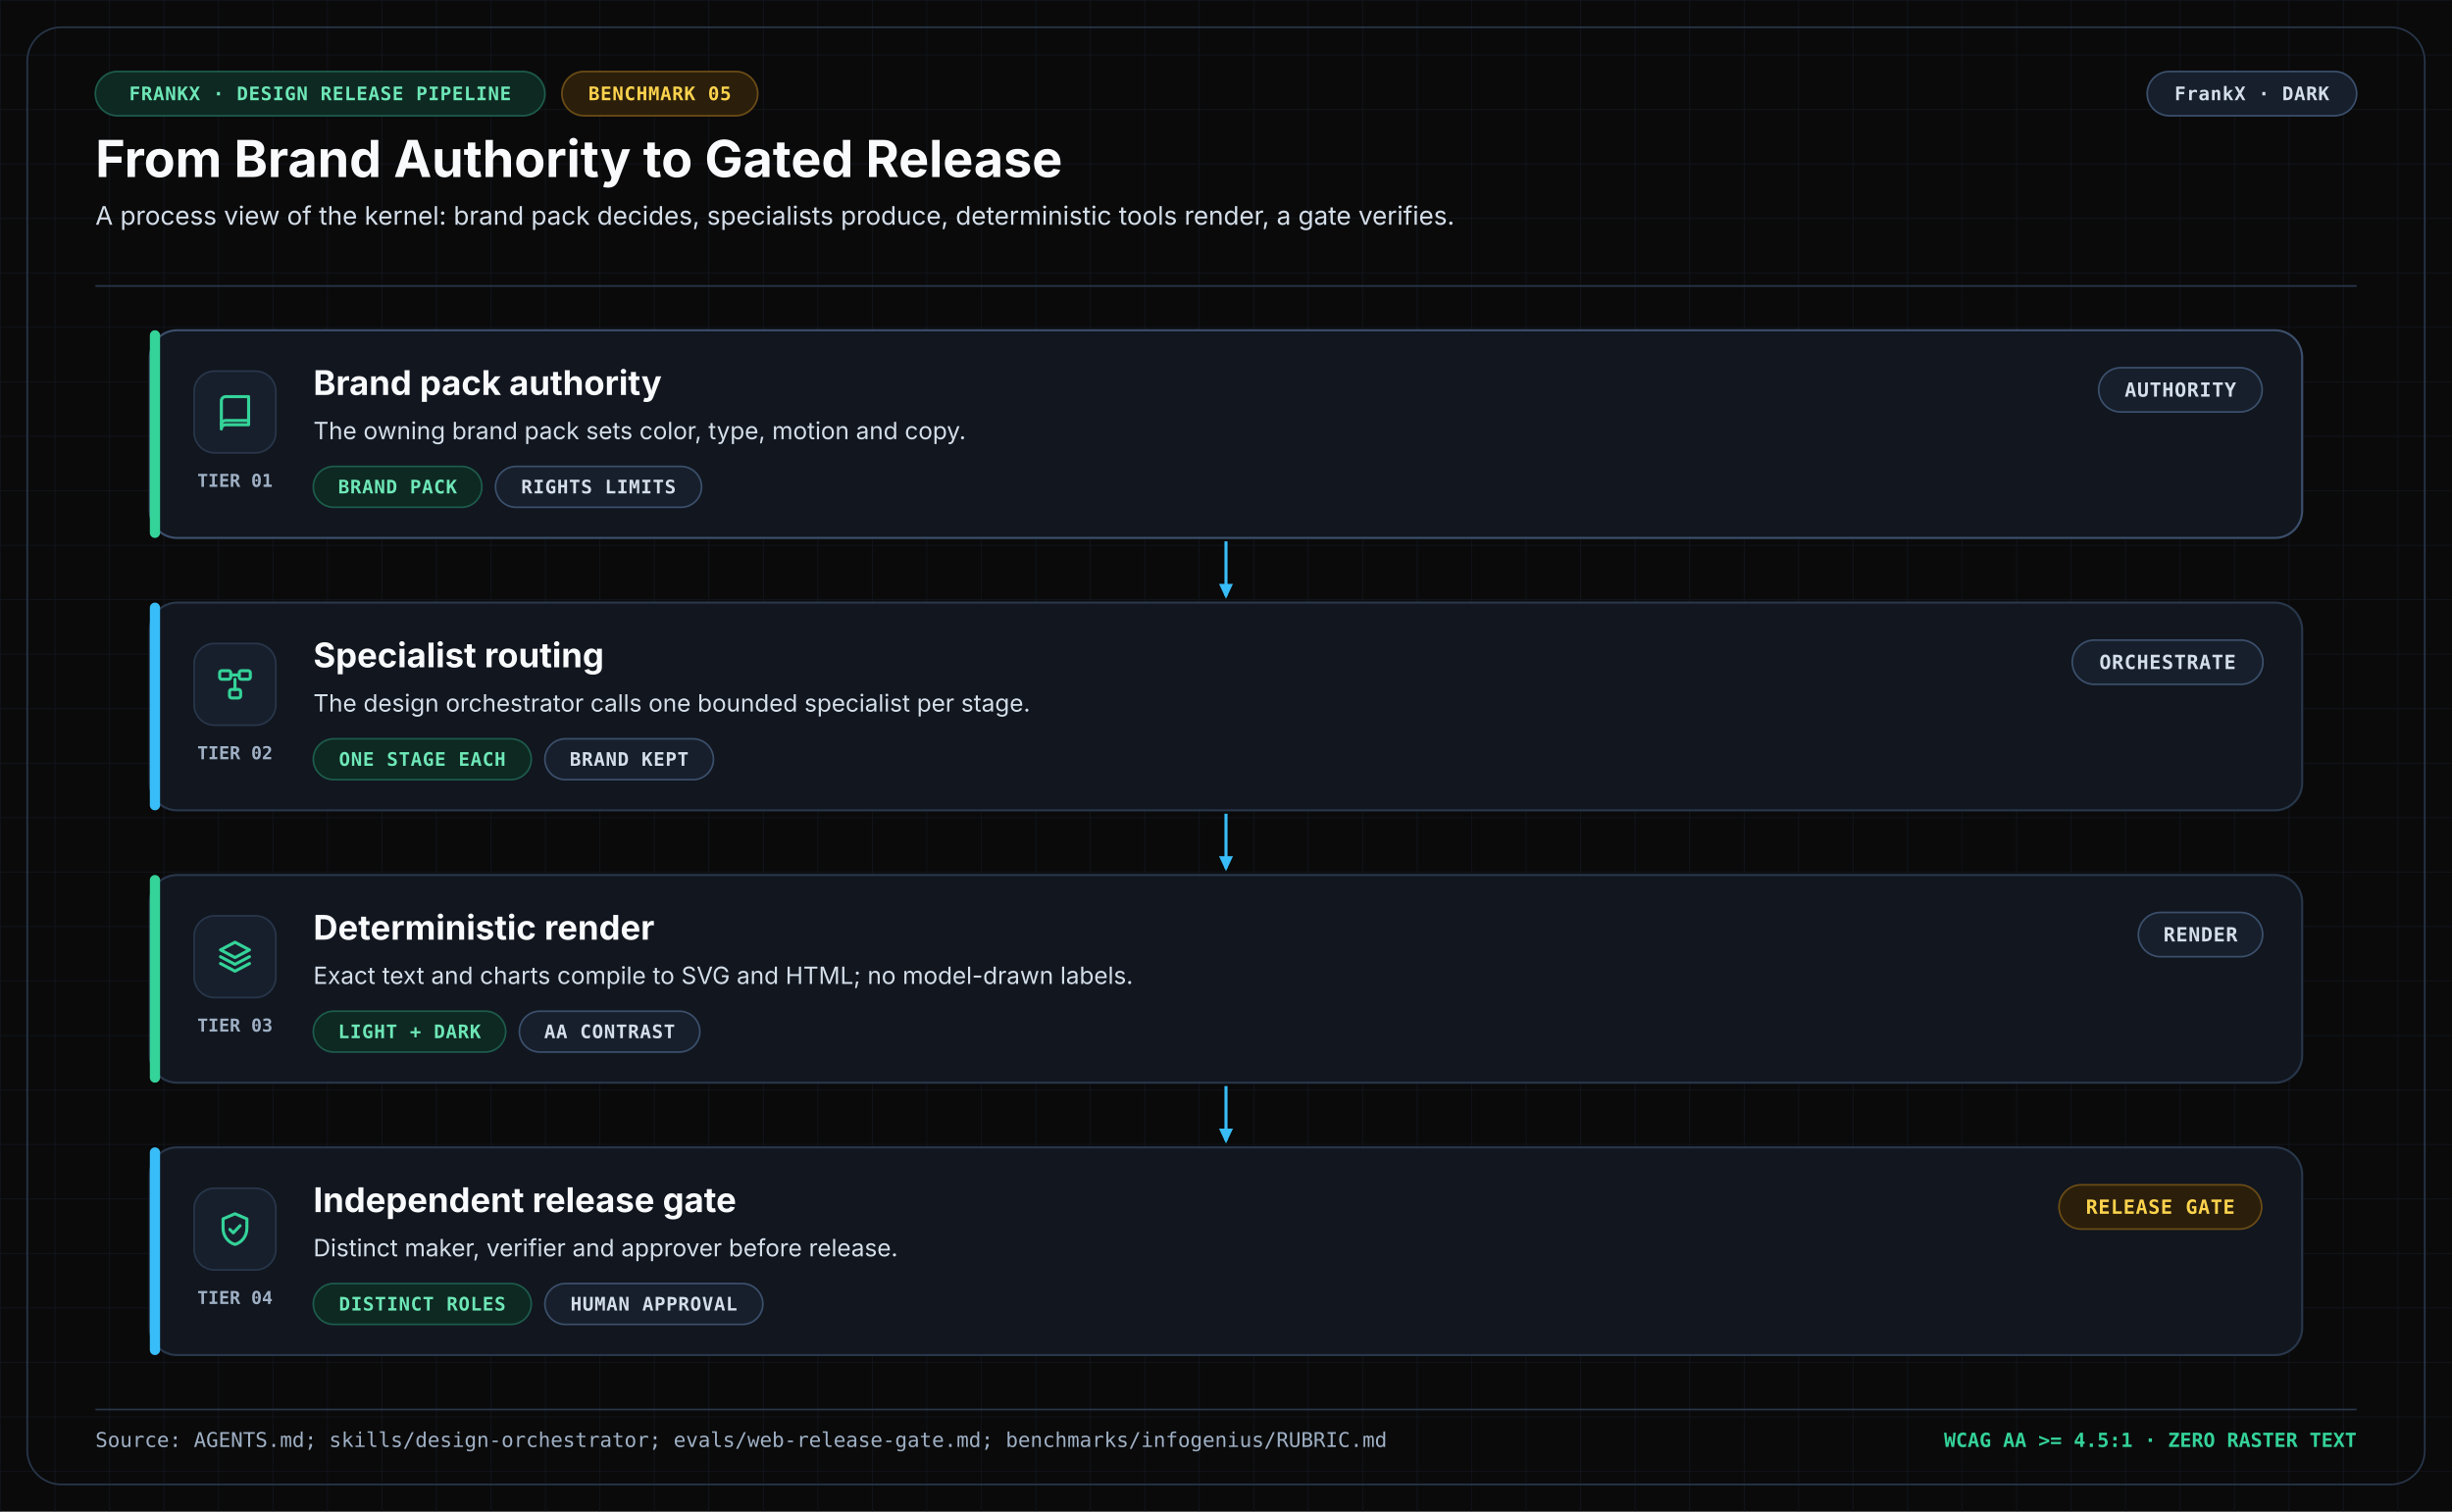
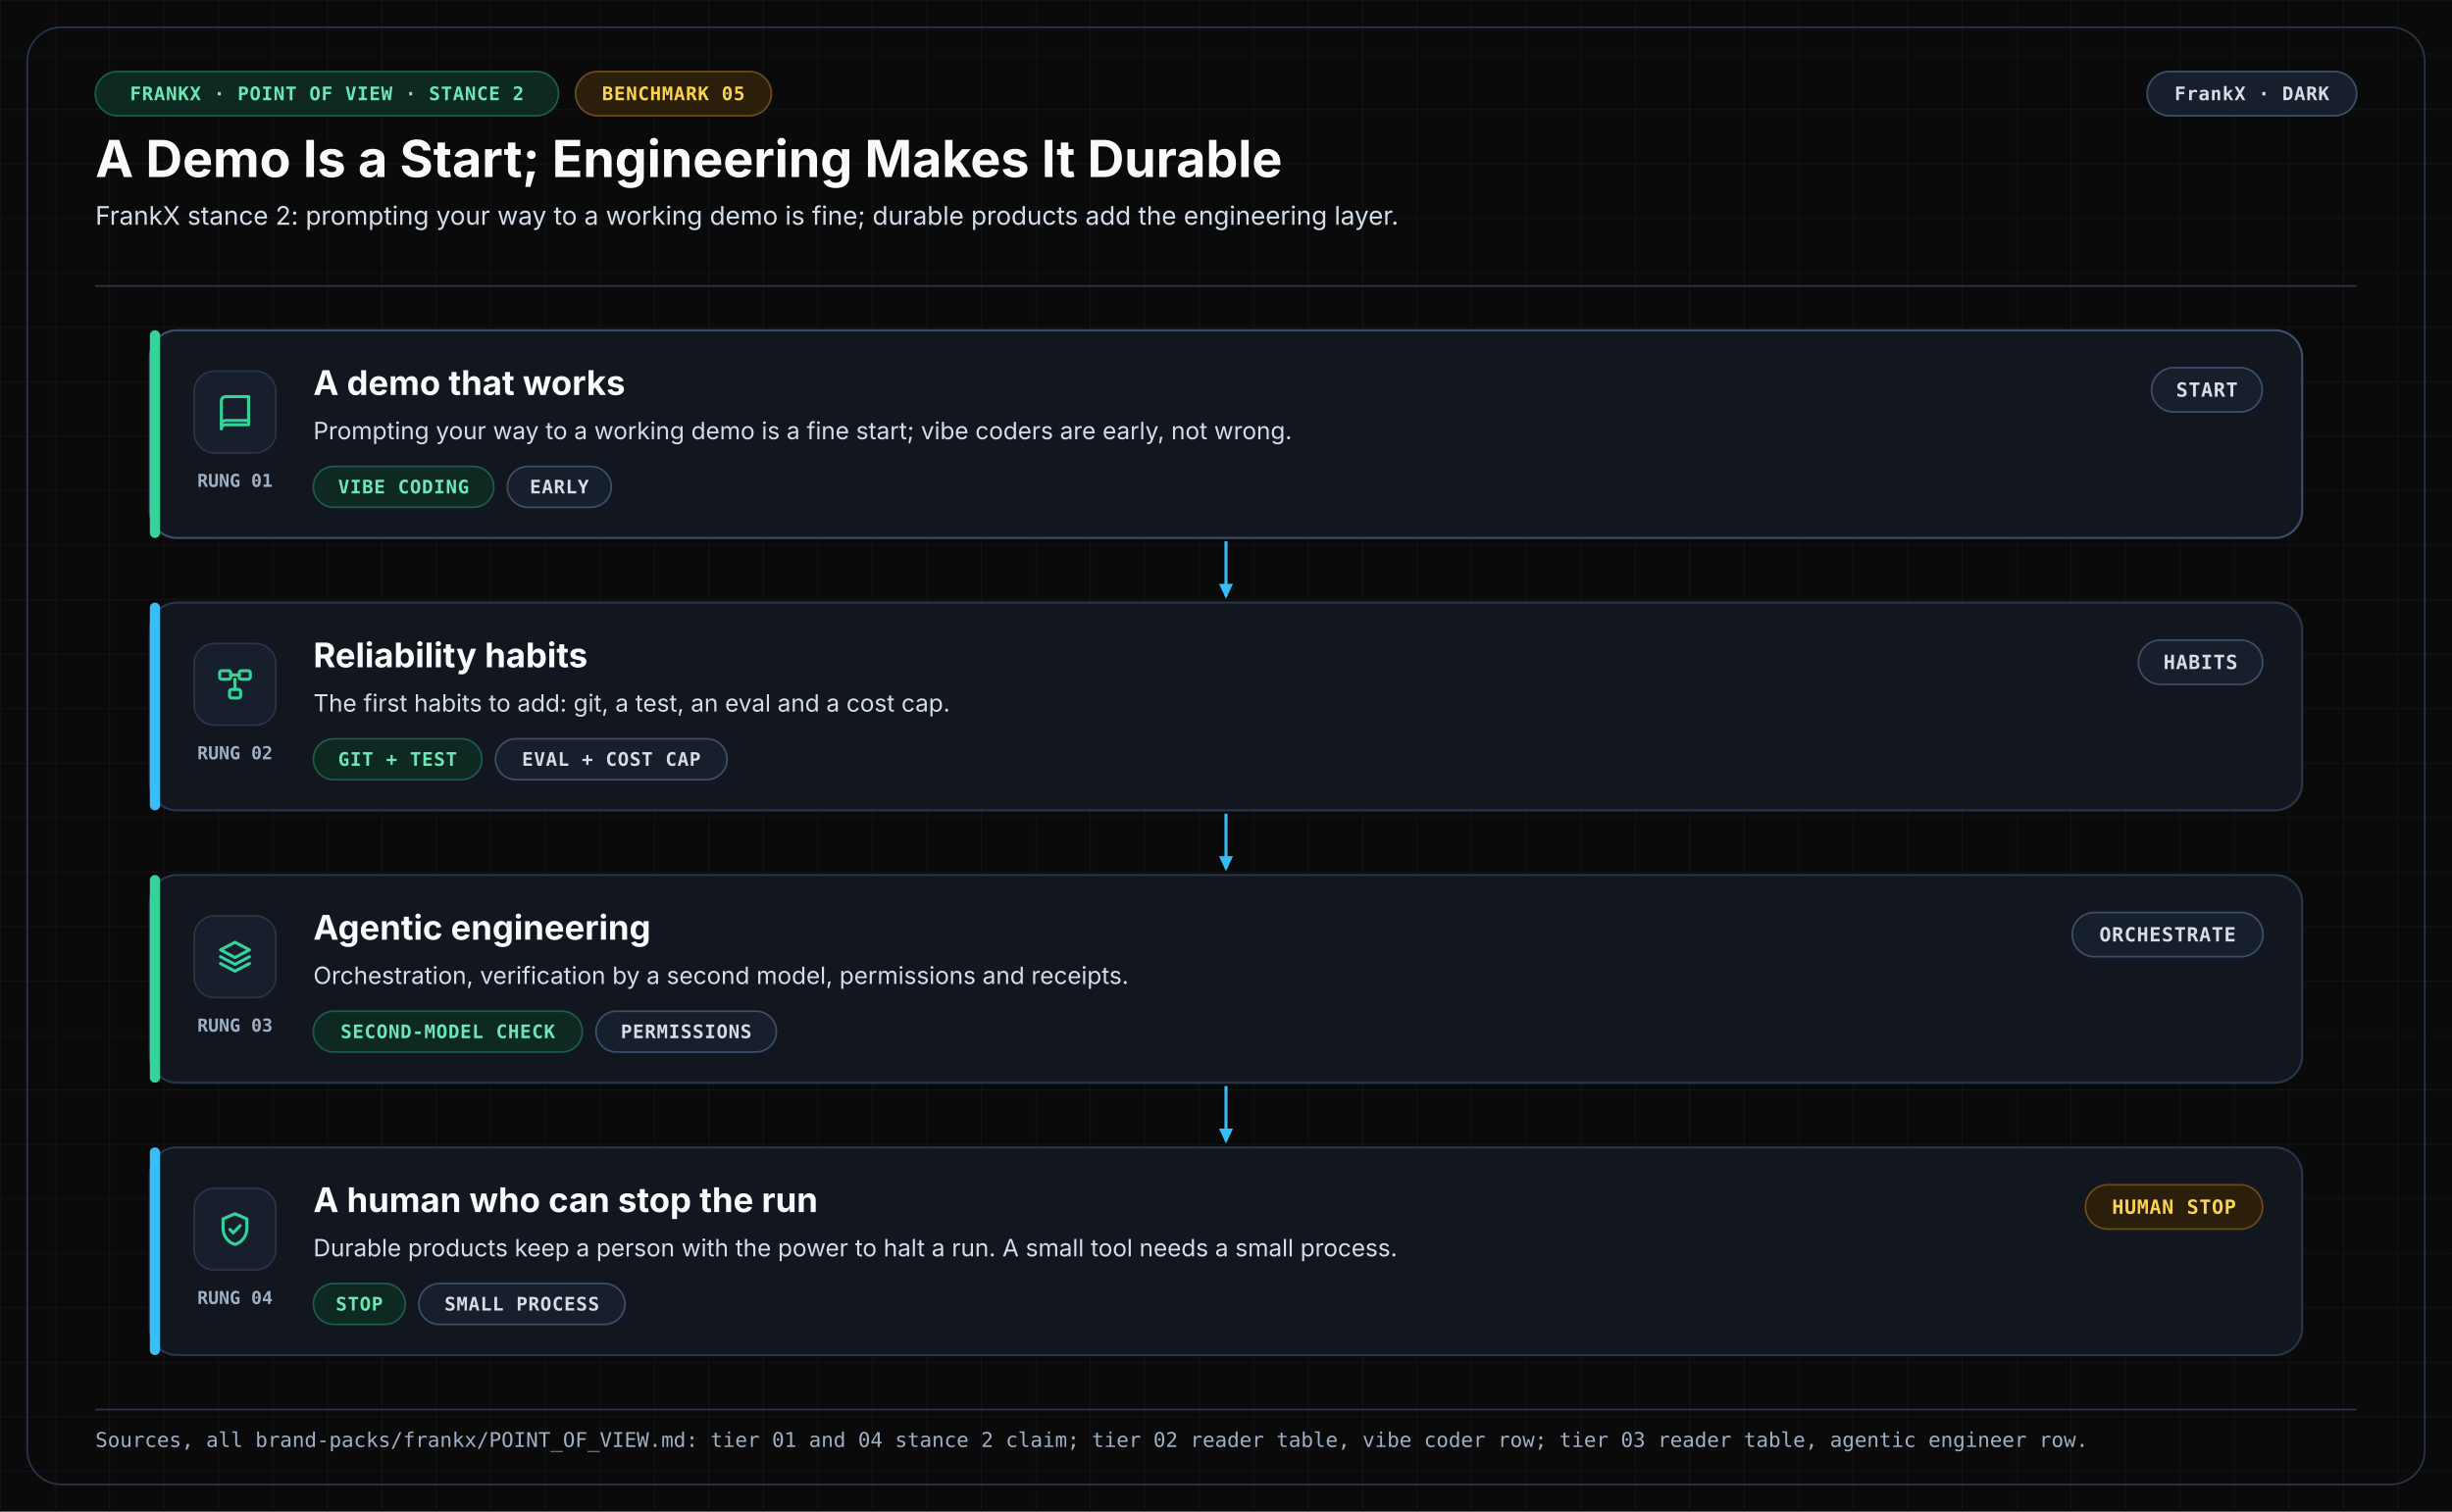
<svg xmlns="http://www.w3.org/2000/svg" viewBox="0 0 1440 888" width="1440" height="888" role="img" aria-labelledby="title-ig-05-frankx-advanced-ai-architecture-dark desc-ig-05-frankx-advanced-ai-architecture-dark" data-brand="frankx" data-archetype="stack-tiers" data-theme="dark">
  <defs>
    <linearGradient id="bg-grad-ig-05-frankx-advanced-ai-architecture-dark" x1="0" y1="0" x2="1" y2="1">
      <stop offset="0%" stop-color="#0A0A0B" />
      <stop offset="100%" stop-color="#0F141C" />
    </linearGradient>
    <pattern id="grid-ig-05-frankx-advanced-ai-architecture-dark" width="32" height="32" patternUnits="userSpaceOnUse">
      <path d="M 32 0 L 0 0 0 32" fill="none" stroke="#182230" stroke-width="0.75" />
    </pattern>
    <marker id="arrow-ig-05-frankx-advanced-ai-architecture-dark" viewBox="0 0 10 10" refX="7" refY="5" markerWidth="6.5" markerHeight="6.5" orient="auto-start-reverse">
      <path d="M 1 1.5 L 8.5 5 L 1 8.5 z" fill="#38BDF8" />
    </marker>
  </defs>
  <rect x="0" y="0" width="1440" height="888" fill="#0A0A0B" />
  <rect x="0" y="0" width="1440" height="888" fill="url(#grid-ig-05-frankx-advanced-ai-architecture-dark)" opacity="0.55" />
  <rect x="16" y="16" width="1408" height="856" rx="20" fill="none" stroke="#28364A" stroke-width="1" />
-   <rect x="56" y="42" width="264" height="26" rx="13" fill="#0D2922" stroke="#1D5B4B" stroke-width="1" />
-   <text x="188" y="58.85" fill="#6EE7B7" font-family="'JetBrains Mono', 'IBM Plex Mono', ui-monospace, SFMono-Regular, monospace" font-size="11" font-weight="600" letter-spacing="0.4" text-anchor="middle">FRANKX · DESIGN RELEASE PIPELINE</text>
-   <rect x="330" y="42" width="115" height="26" rx="13" fill="#2B1F0B" stroke="#6B4C16" stroke-width="1" />
-   <text x="387.5" y="58.85" fill="#FCD34D" font-family="'JetBrains Mono', 'IBM Plex Mono', ui-monospace, SFMono-Regular, monospace" font-size="11" font-weight="600" letter-spacing="0.4" text-anchor="middle">BENCHMARK 05</text>
+   <rect x="56" y="42" width="272" height="26" rx="13" fill="#0D2922" stroke="#1D5B4B" stroke-width="1" />
+   <text x="192" y="58.85" fill="#6EE7B7" font-family="'JetBrains Mono', 'IBM Plex Mono', ui-monospace, SFMono-Regular, monospace" font-size="11" font-weight="600" letter-spacing="0.4" text-anchor="middle">FRANKX · POINT OF VIEW · STANCE 2</text>
+   <rect x="338" y="42" width="115" height="26" rx="13" fill="#2B1F0B" stroke="#6B4C16" stroke-width="1" />
+   <text x="395.5" y="58.85" fill="#FCD34D" font-family="'JetBrains Mono', 'IBM Plex Mono', ui-monospace, SFMono-Regular, monospace" font-size="11" font-weight="600" letter-spacing="0.4" text-anchor="middle">BENCHMARK 05</text>
  <rect x="1261" y="42" width="123" height="26" rx="13" fill="#171F2C" stroke="#3B4F6B" stroke-width="1" />
  <text x="1322.5" y="58.85" fill="#D4DEE9" font-family="'JetBrains Mono', 'IBM Plex Mono', ui-monospace, SFMono-Regular, monospace" font-size="11" font-weight="600" letter-spacing="0.4" text-anchor="middle">FrankX · DARK</text>
-   <text x="56" y="104" fill="#F8FAFC" font-family="Inter, 'Segoe UI', system-ui, -apple-system, sans-serif" font-size="30" font-weight="700">From Brand Authority to Gated Release</text>
-   <text x="56" y="132" fill="#D4DEE9" font-family="Inter, 'Segoe UI', system-ui, -apple-system, sans-serif" font-size="15" font-weight="400">A process view of the kernel: brand pack decides, specialists produce, deterministic tools render, a gate verifies.</text>
+   <text x="56" y="104" fill="#F8FAFC" font-family="Inter, 'Segoe UI', system-ui, -apple-system, sans-serif" font-size="30" font-weight="700">A Demo Is a Start; Engineering Makes It Durable</text>
+   <text x="56" y="132" fill="#D4DEE9" font-family="Inter, 'Segoe UI', system-ui, -apple-system, sans-serif" font-size="15" font-weight="400">FrankX stance 2: prompting your way to a working demo is fine; durable products add the engineering layer.</text>
  <line x1="56" y1="168" x2="1384" y2="168" stroke="#28364A" stroke-width="1" />
  <line x1="56" y1="828" x2="1384" y2="828" stroke="#28364A" stroke-width="1" />
-   <text x="56" y="850" fill="#9FB0C4" font-family="'JetBrains Mono', 'IBM Plex Mono', ui-monospace, SFMono-Regular, monospace" font-size="12" font-weight="500">Source: AGENTS.md; skills/design-orchestrator; evals/web-release-gate.md; benchmarks/infogenius/RUBRIC.md</text>
-   <text x="1384" y="850" fill="#34D399" font-family="'JetBrains Mono', 'IBM Plex Mono', ui-monospace, SFMono-Regular, monospace" font-size="11.5" font-weight="600" text-anchor="end">WCAG AA &gt;= 4.5:1 · ZERO RASTER TEXT</text>
+   <text x="56" y="850" fill="#9FB0C4" font-family="'JetBrains Mono', 'IBM Plex Mono', ui-monospace, SFMono-Regular, monospace" font-size="12" font-weight="500">Sources, all brand-packs/frankx/POINT_OF_VIEW.md: tier 01 and 04 stance 2 claim; tier 02 reader table, vibe coder row; tier 03 reader table, agentic engineer row.</text>
  <rect x="88" y="194" width="1264" height="122" rx="16" fill="#11161F" stroke="#3B4F6B" stroke-width="1.25" />
  <rect x="88" y="194" width="6" height="122" rx="3" fill="#34D399" />
  <rect x="114" y="218" width="48" height="48" rx="12" fill="#171F2C" stroke="#28364A" stroke-width="1" />
  <g transform="translate(126, 230) scale(1)" width="24" height="24" fill="none" stroke="#34D399" stroke-width="1.8" stroke-linecap="round" stroke-linejoin="round">
    <path d="M4 5.5A2.5 2.5 0 0 1 6.5 3H20v16.5H6.5A2.5 2.5 0 0 0 4 22V5.5z" />
    <path d="M4 19.5A2.5 2.5 0 0 1 6.5 17H20" />
  </g>
-   <text x="138" y="286" fill="#9FB0C4" font-family="'JetBrains Mono', 'IBM Plex Mono', ui-monospace, SFMono-Regular, monospace" font-size="10.5" font-weight="700" text-anchor="middle">TIER 01</text>
-   <text x="184" y="232" fill="#F8FAFC" font-family="Inter, 'Segoe UI', system-ui, -apple-system, sans-serif" font-size="20" font-weight="700">Brand pack authority</text>
-   <text x="184" y="258" fill="#D4DEE9" font-family="Inter, 'Segoe UI', system-ui, -apple-system, sans-serif" font-size="14" font-weight="400">The owning brand pack sets color, type, motion and copy.</text>
-   <rect x="184" y="274" width="99" height="24" rx="12" fill="#0D2922" stroke="#1D5B4B" stroke-width="1" />
-   <text x="233.5" y="289.85" fill="#6EE7B7" font-family="'JetBrains Mono', 'IBM Plex Mono', ui-monospace, SFMono-Regular, monospace" font-size="11" font-weight="600" letter-spacing="0.4" text-anchor="middle">BRAND PACK</text>
-   <rect x="291" y="274" width="121" height="24" rx="12" fill="#171F2C" stroke="#3B4F6B" stroke-width="1" />
-   <text x="351.5" y="289.85" fill="#D4DEE9" font-family="'JetBrains Mono', 'IBM Plex Mono', ui-monospace, SFMono-Regular, monospace" font-size="11" font-weight="600" letter-spacing="0.4" text-anchor="middle">RIGHTS LIMITS</text>
-   <rect x="1232.51" y="216" width="96" height="26" rx="13" fill="#171F2C" stroke="#3B4F6B" stroke-width="1" />
-   <text x="1280.51" y="233.03" fill="#D4DEE9" font-family="'JetBrains Mono', 'IBM Plex Mono', ui-monospace, SFMono-Regular, monospace" font-size="11.5" font-weight="600" letter-spacing="0.4" text-anchor="middle">AUTHORITY</text>
+   <text x="138" y="286" fill="#9FB0C4" font-family="'JetBrains Mono', 'IBM Plex Mono', ui-monospace, SFMono-Regular, monospace" font-size="10.5" font-weight="700" text-anchor="middle">RUNG 01</text>
+   <text x="184" y="232" fill="#F8FAFC" font-family="Inter, 'Segoe UI', system-ui, -apple-system, sans-serif" font-size="20" font-weight="700">A demo that works</text>
+   <text x="184" y="258" fill="#D4DEE9" font-family="Inter, 'Segoe UI', system-ui, -apple-system, sans-serif" font-size="14" font-weight="400">Prompting your way to a working demo is a fine start; vibe coders are early, not wrong.</text>
+   <rect x="184" y="274" width="106" height="24" rx="12" fill="#0D2922" stroke="#1D5B4B" stroke-width="1" />
+   <text x="237" y="289.85" fill="#6EE7B7" font-family="'JetBrains Mono', 'IBM Plex Mono', ui-monospace, SFMono-Regular, monospace" font-size="11" font-weight="600" letter-spacing="0.4" text-anchor="middle">VIBE CODING</text>
+   <rect x="298" y="274" width="61" height="24" rx="12" fill="#171F2C" stroke="#3B4F6B" stroke-width="1" />
+   <text x="328.5" y="289.85" fill="#D4DEE9" font-family="'JetBrains Mono', 'IBM Plex Mono', ui-monospace, SFMono-Regular, monospace" font-size="11" font-weight="600" letter-spacing="0.4" text-anchor="middle">EARLY</text>
+   <rect x="1263.57" y="216" width="65" height="26" rx="13" fill="#171F2C" stroke="#3B4F6B" stroke-width="1" />
+   <text x="1296.07" y="233.03" fill="#D4DEE9" font-family="'JetBrains Mono', 'IBM Plex Mono', ui-monospace, SFMono-Regular, monospace" font-size="11.5" font-weight="600" letter-spacing="0.4" text-anchor="middle">START</text>
  <line x1="720" y1="318" x2="720" y2="350" stroke="#38BDF8" stroke-width="1.8" marker-end="url(#arrow-ig-05-frankx-advanced-ai-architecture-dark)" />
  <rect x="88" y="354" width="1264" height="122" rx="16" fill="#11161F" stroke="#28364A" stroke-width="1.25" />
  <rect x="88" y="354" width="6" height="122" rx="3" fill="#38BDF8" />
  <rect x="114" y="378" width="48" height="48" rx="12" fill="#171F2C" stroke="#28364A" stroke-width="1" />
  <g transform="translate(126, 390) scale(1)" width="24" height="24" fill="none" stroke="#34D399" stroke-width="1.8" stroke-linecap="round" stroke-linejoin="round">
    <rect x="3" y="4" width="6.5" height="5" rx="1.2" />
    <rect x="14.5" y="4" width="6.5" height="5" rx="1.2" />
    <rect x="8.8" y="15" width="6.5" height="5" rx="1.2" />
    <path d="M9.5 6.5h5M12 9v6" />
  </g>
-   <text x="138" y="446" fill="#9FB0C4" font-family="'JetBrains Mono', 'IBM Plex Mono', ui-monospace, SFMono-Regular, monospace" font-size="10.5" font-weight="700" text-anchor="middle">TIER 02</text>
-   <text x="184" y="392" fill="#F8FAFC" font-family="Inter, 'Segoe UI', system-ui, -apple-system, sans-serif" font-size="20" font-weight="700">Specialist routing</text>
-   <text x="184" y="418" fill="#D4DEE9" font-family="Inter, 'Segoe UI', system-ui, -apple-system, sans-serif" font-size="14" font-weight="400">The design orchestrator calls one bounded specialist per stage.</text>
-   <rect x="184" y="434" width="128" height="24" rx="12" fill="#0D2922" stroke="#1D5B4B" stroke-width="1" />
-   <text x="248" y="449.85" fill="#6EE7B7" font-family="'JetBrains Mono', 'IBM Plex Mono', ui-monospace, SFMono-Regular, monospace" font-size="11" font-weight="600" letter-spacing="0.4" text-anchor="middle">ONE STAGE EACH</text>
-   <rect x="320" y="434" width="99" height="24" rx="12" fill="#171F2C" stroke="#3B4F6B" stroke-width="1" />
-   <text x="369.5" y="449.85" fill="#D4DEE9" font-family="'JetBrains Mono', 'IBM Plex Mono', ui-monospace, SFMono-Regular, monospace" font-size="11" font-weight="600" letter-spacing="0.4" text-anchor="middle">BRAND KEPT</text>
-   <rect x="1216.98" y="376" width="112" height="26" rx="13" fill="#171F2C" stroke="#3B4F6B" stroke-width="1" />
-   <text x="1272.98" y="393.02" fill="#D4DEE9" font-family="'JetBrains Mono', 'IBM Plex Mono', ui-monospace, SFMono-Regular, monospace" font-size="11.5" font-weight="600" letter-spacing="0.4" text-anchor="middle">ORCHESTRATE</text>
+   <text x="138" y="446" fill="#9FB0C4" font-family="'JetBrains Mono', 'IBM Plex Mono', ui-monospace, SFMono-Regular, monospace" font-size="10.5" font-weight="700" text-anchor="middle">RUNG 02</text>
+   <text x="184" y="392" fill="#F8FAFC" font-family="Inter, 'Segoe UI', system-ui, -apple-system, sans-serif" font-size="20" font-weight="700">Reliability habits</text>
+   <text x="184" y="418" fill="#D4DEE9" font-family="Inter, 'Segoe UI', system-ui, -apple-system, sans-serif" font-size="14" font-weight="400">The first habits to add: git, a test, an eval and a cost cap.</text>
+   <rect x="184" y="434" width="99" height="24" rx="12" fill="#0D2922" stroke="#1D5B4B" stroke-width="1" />
+   <text x="233.5" y="449.85" fill="#6EE7B7" font-family="'JetBrains Mono', 'IBM Plex Mono', ui-monospace, SFMono-Regular, monospace" font-size="11" font-weight="600" letter-spacing="0.4" text-anchor="middle">GIT + TEST</text>
+   <rect x="291" y="434" width="136" height="24" rx="12" fill="#171F2C" stroke="#3B4F6B" stroke-width="1" />
+   <text x="359" y="449.85" fill="#D4DEE9" font-family="'JetBrains Mono', 'IBM Plex Mono', ui-monospace, SFMono-Regular, monospace" font-size="11" font-weight="600" letter-spacing="0.4" text-anchor="middle">EVAL + COST CAP</text>
+   <rect x="1255.81" y="376" width="73" height="26" rx="13" fill="#171F2C" stroke="#3B4F6B" stroke-width="1" />
+   <text x="1292.31" y="393.02" fill="#D4DEE9" font-family="'JetBrains Mono', 'IBM Plex Mono', ui-monospace, SFMono-Regular, monospace" font-size="11.5" font-weight="600" letter-spacing="0.4" text-anchor="middle">HABITS</text>
  <line x1="720" y1="478" x2="720" y2="510" stroke="#38BDF8" stroke-width="1.8" marker-end="url(#arrow-ig-05-frankx-advanced-ai-architecture-dark)" />
  <rect x="88" y="514" width="1264" height="122" rx="16" fill="#11161F" stroke="#28364A" stroke-width="1.25" />
  <rect x="88" y="514" width="6" height="122" rx="3" fill="#34D399" />
  <rect x="114" y="538" width="48" height="48" rx="12" fill="#171F2C" stroke="#28364A" stroke-width="1" />
  <g transform="translate(126, 550) scale(1)" width="24" height="24" fill="none" stroke="#34D399" stroke-width="1.8" stroke-linecap="round" stroke-linejoin="round">
    <path d="M12 3.5L20.5 8L12 12.5L3.5 8L12 3.5Z" />
    <path d="M3.5 12L12 16.5L20.5 12" />
    <path d="M3.5 16L12 20.5L20.5 16" />
  </g>
-   <text x="138" y="606" fill="#9FB0C4" font-family="'JetBrains Mono', 'IBM Plex Mono', ui-monospace, SFMono-Regular, monospace" font-size="10.5" font-weight="700" text-anchor="middle">TIER 03</text>
-   <text x="184" y="552" fill="#F8FAFC" font-family="Inter, 'Segoe UI', system-ui, -apple-system, sans-serif" font-size="20" font-weight="700">Deterministic render</text>
-   <text x="184" y="578" fill="#D4DEE9" font-family="Inter, 'Segoe UI', system-ui, -apple-system, sans-serif" font-size="14" font-weight="400">Exact text and charts compile to SVG and HTML; no model-drawn labels.</text>
-   <rect x="184" y="594" width="113" height="24" rx="12" fill="#0D2922" stroke="#1D5B4B" stroke-width="1" />
-   <text x="240.5" y="609.85" fill="#6EE7B7" font-family="'JetBrains Mono', 'IBM Plex Mono', ui-monospace, SFMono-Regular, monospace" font-size="11" font-weight="600" letter-spacing="0.4" text-anchor="middle">LIGHT + DARK</text>
-   <rect x="305" y="594" width="106" height="24" rx="12" fill="#171F2C" stroke="#3B4F6B" stroke-width="1" />
-   <text x="358" y="609.85" fill="#D4DEE9" font-family="'JetBrains Mono', 'IBM Plex Mono', ui-monospace, SFMono-Regular, monospace" font-size="11" font-weight="600" letter-spacing="0.4" text-anchor="middle">AA CONTRAST</text>
-   <rect x="1255.81" y="536" width="73" height="26" rx="13" fill="#171F2C" stroke="#3B4F6B" stroke-width="1" />
-   <text x="1292.31" y="553.02" fill="#D4DEE9" font-family="'JetBrains Mono', 'IBM Plex Mono', ui-monospace, SFMono-Regular, monospace" font-size="11.5" font-weight="600" letter-spacing="0.4" text-anchor="middle">RENDER</text>
+   <text x="138" y="606" fill="#9FB0C4" font-family="'JetBrains Mono', 'IBM Plex Mono', ui-monospace, SFMono-Regular, monospace" font-size="10.5" font-weight="700" text-anchor="middle">RUNG 03</text>
+   <text x="184" y="552" fill="#F8FAFC" font-family="Inter, 'Segoe UI', system-ui, -apple-system, sans-serif" font-size="20" font-weight="700">Agentic engineering</text>
+   <text x="184" y="578" fill="#D4DEE9" font-family="Inter, 'Segoe UI', system-ui, -apple-system, sans-serif" font-size="14" font-weight="400">Orchestration, verification by a second model, permissions and receipts.</text>
+   <rect x="184" y="594" width="158" height="24" rx="12" fill="#0D2922" stroke="#1D5B4B" stroke-width="1" />
+   <text x="263" y="609.85" fill="#6EE7B7" font-family="'JetBrains Mono', 'IBM Plex Mono', ui-monospace, SFMono-Regular, monospace" font-size="11" font-weight="600" letter-spacing="0.4" text-anchor="middle">SECOND-MODEL CHECK</text>
+   <rect x="350" y="594" width="106" height="24" rx="12" fill="#171F2C" stroke="#3B4F6B" stroke-width="1" />
+   <text x="403" y="609.85" fill="#D4DEE9" font-family="'JetBrains Mono', 'IBM Plex Mono', ui-monospace, SFMono-Regular, monospace" font-size="11" font-weight="600" letter-spacing="0.4" text-anchor="middle">PERMISSIONS</text>
+   <rect x="1216.98" y="536" width="112" height="26" rx="13" fill="#171F2C" stroke="#3B4F6B" stroke-width="1" />
+   <text x="1272.98" y="553.02" fill="#D4DEE9" font-family="'JetBrains Mono', 'IBM Plex Mono', ui-monospace, SFMono-Regular, monospace" font-size="11.5" font-weight="600" letter-spacing="0.4" text-anchor="middle">ORCHESTRATE</text>
  <line x1="720" y1="638" x2="720" y2="670" stroke="#38BDF8" stroke-width="1.8" marker-end="url(#arrow-ig-05-frankx-advanced-ai-architecture-dark)" />
  <rect x="88" y="674" width="1264" height="122" rx="16" fill="#11161F" stroke="#28364A" stroke-width="1.25" />
  <rect x="88" y="674" width="6" height="122" rx="3" fill="#38BDF8" />
  <rect x="114" y="698" width="48" height="48" rx="12" fill="#171F2C" stroke="#28364A" stroke-width="1" />
  <g transform="translate(126, 710) scale(1)" width="24" height="24" fill="none" stroke="#34D399" stroke-width="1.8" stroke-linecap="round" stroke-linejoin="round">
    <path d="M12 3l7 3v5.5c0 4.6-3 8.4-7 9.5-4-1.1-7-4.9-7-9.5V6l7-3z" />
    <path d="M9 12.2l2 2 4-4.2" />
  </g>
-   <text x="138" y="766" fill="#9FB0C4" font-family="'JetBrains Mono', 'IBM Plex Mono', ui-monospace, SFMono-Regular, monospace" font-size="10.5" font-weight="700" text-anchor="middle">TIER 04</text>
-   <text x="184" y="712" fill="#F8FAFC" font-family="Inter, 'Segoe UI', system-ui, -apple-system, sans-serif" font-size="20" font-weight="700">Independent release gate</text>
-   <text x="184" y="738" fill="#D4DEE9" font-family="Inter, 'Segoe UI', system-ui, -apple-system, sans-serif" font-size="14" font-weight="400">Distinct maker, verifier and approver before release.</text>
-   <rect x="184" y="754" width="128" height="24" rx="12" fill="#0D2922" stroke="#1D5B4B" stroke-width="1" />
-   <text x="248" y="769.85" fill="#6EE7B7" font-family="'JetBrains Mono', 'IBM Plex Mono', ui-monospace, SFMono-Regular, monospace" font-size="11" font-weight="600" letter-spacing="0.4" text-anchor="middle">DISTINCT ROLES</text>
-   <rect x="320" y="754" width="128" height="24" rx="12" fill="#171F2C" stroke="#3B4F6B" stroke-width="1" />
-   <text x="384" y="769.85" fill="#D4DEE9" font-family="'JetBrains Mono', 'IBM Plex Mono', ui-monospace, SFMono-Regular, monospace" font-size="11" font-weight="600" letter-spacing="0.4" text-anchor="middle">HUMAN APPROVAL</text>
-   <rect x="1209.21" y="696" width="119" height="26" rx="13" fill="#2B1F0B" stroke="#6B4C16" stroke-width="1" />
-   <text x="1268.71" y="713.02" fill="#FCD34D" font-family="'JetBrains Mono', 'IBM Plex Mono', ui-monospace, SFMono-Regular, monospace" font-size="11.5" font-weight="600" letter-spacing="0.4" text-anchor="middle">RELEASE GATE</text>
+   <text x="138" y="766" fill="#9FB0C4" font-family="'JetBrains Mono', 'IBM Plex Mono', ui-monospace, SFMono-Regular, monospace" font-size="10.5" font-weight="700" text-anchor="middle">RUNG 04</text>
+   <text x="184" y="712" fill="#F8FAFC" font-family="Inter, 'Segoe UI', system-ui, -apple-system, sans-serif" font-size="20" font-weight="700">A human who can stop the run</text>
+   <text x="184" y="738" fill="#D4DEE9" font-family="Inter, 'Segoe UI', system-ui, -apple-system, sans-serif" font-size="14" font-weight="400">Durable products keep a person with the power to halt a run. A small tool needs a small process.</text>
+   <rect x="184" y="754" width="54" height="24" rx="12" fill="#0D2922" stroke="#1D5B4B" stroke-width="1" />
+   <text x="211" y="769.85" fill="#6EE7B7" font-family="'JetBrains Mono', 'IBM Plex Mono', ui-monospace, SFMono-Regular, monospace" font-size="11" font-weight="600" letter-spacing="0.4" text-anchor="middle">STOP</text>
+   <rect x="246" y="754" width="121" height="24" rx="12" fill="#171F2C" stroke="#3B4F6B" stroke-width="1" />
+   <text x="306.5" y="769.85" fill="#D4DEE9" font-family="'JetBrains Mono', 'IBM Plex Mono', ui-monospace, SFMono-Regular, monospace" font-size="11" font-weight="600" letter-spacing="0.4" text-anchor="middle">SMALL PROCESS</text>
+   <rect x="1224.74" y="696" width="104" height="26" rx="13" fill="#2B1F0B" stroke="#6B4C16" stroke-width="1" />
+   <text x="1276.74" y="713.02" fill="#FCD34D" font-family="'JetBrains Mono', 'IBM Plex Mono', ui-monospace, SFMono-Regular, monospace" font-size="11.5" font-weight="600" letter-spacing="0.4" text-anchor="middle">HUMAN STOP</text>
</svg>
